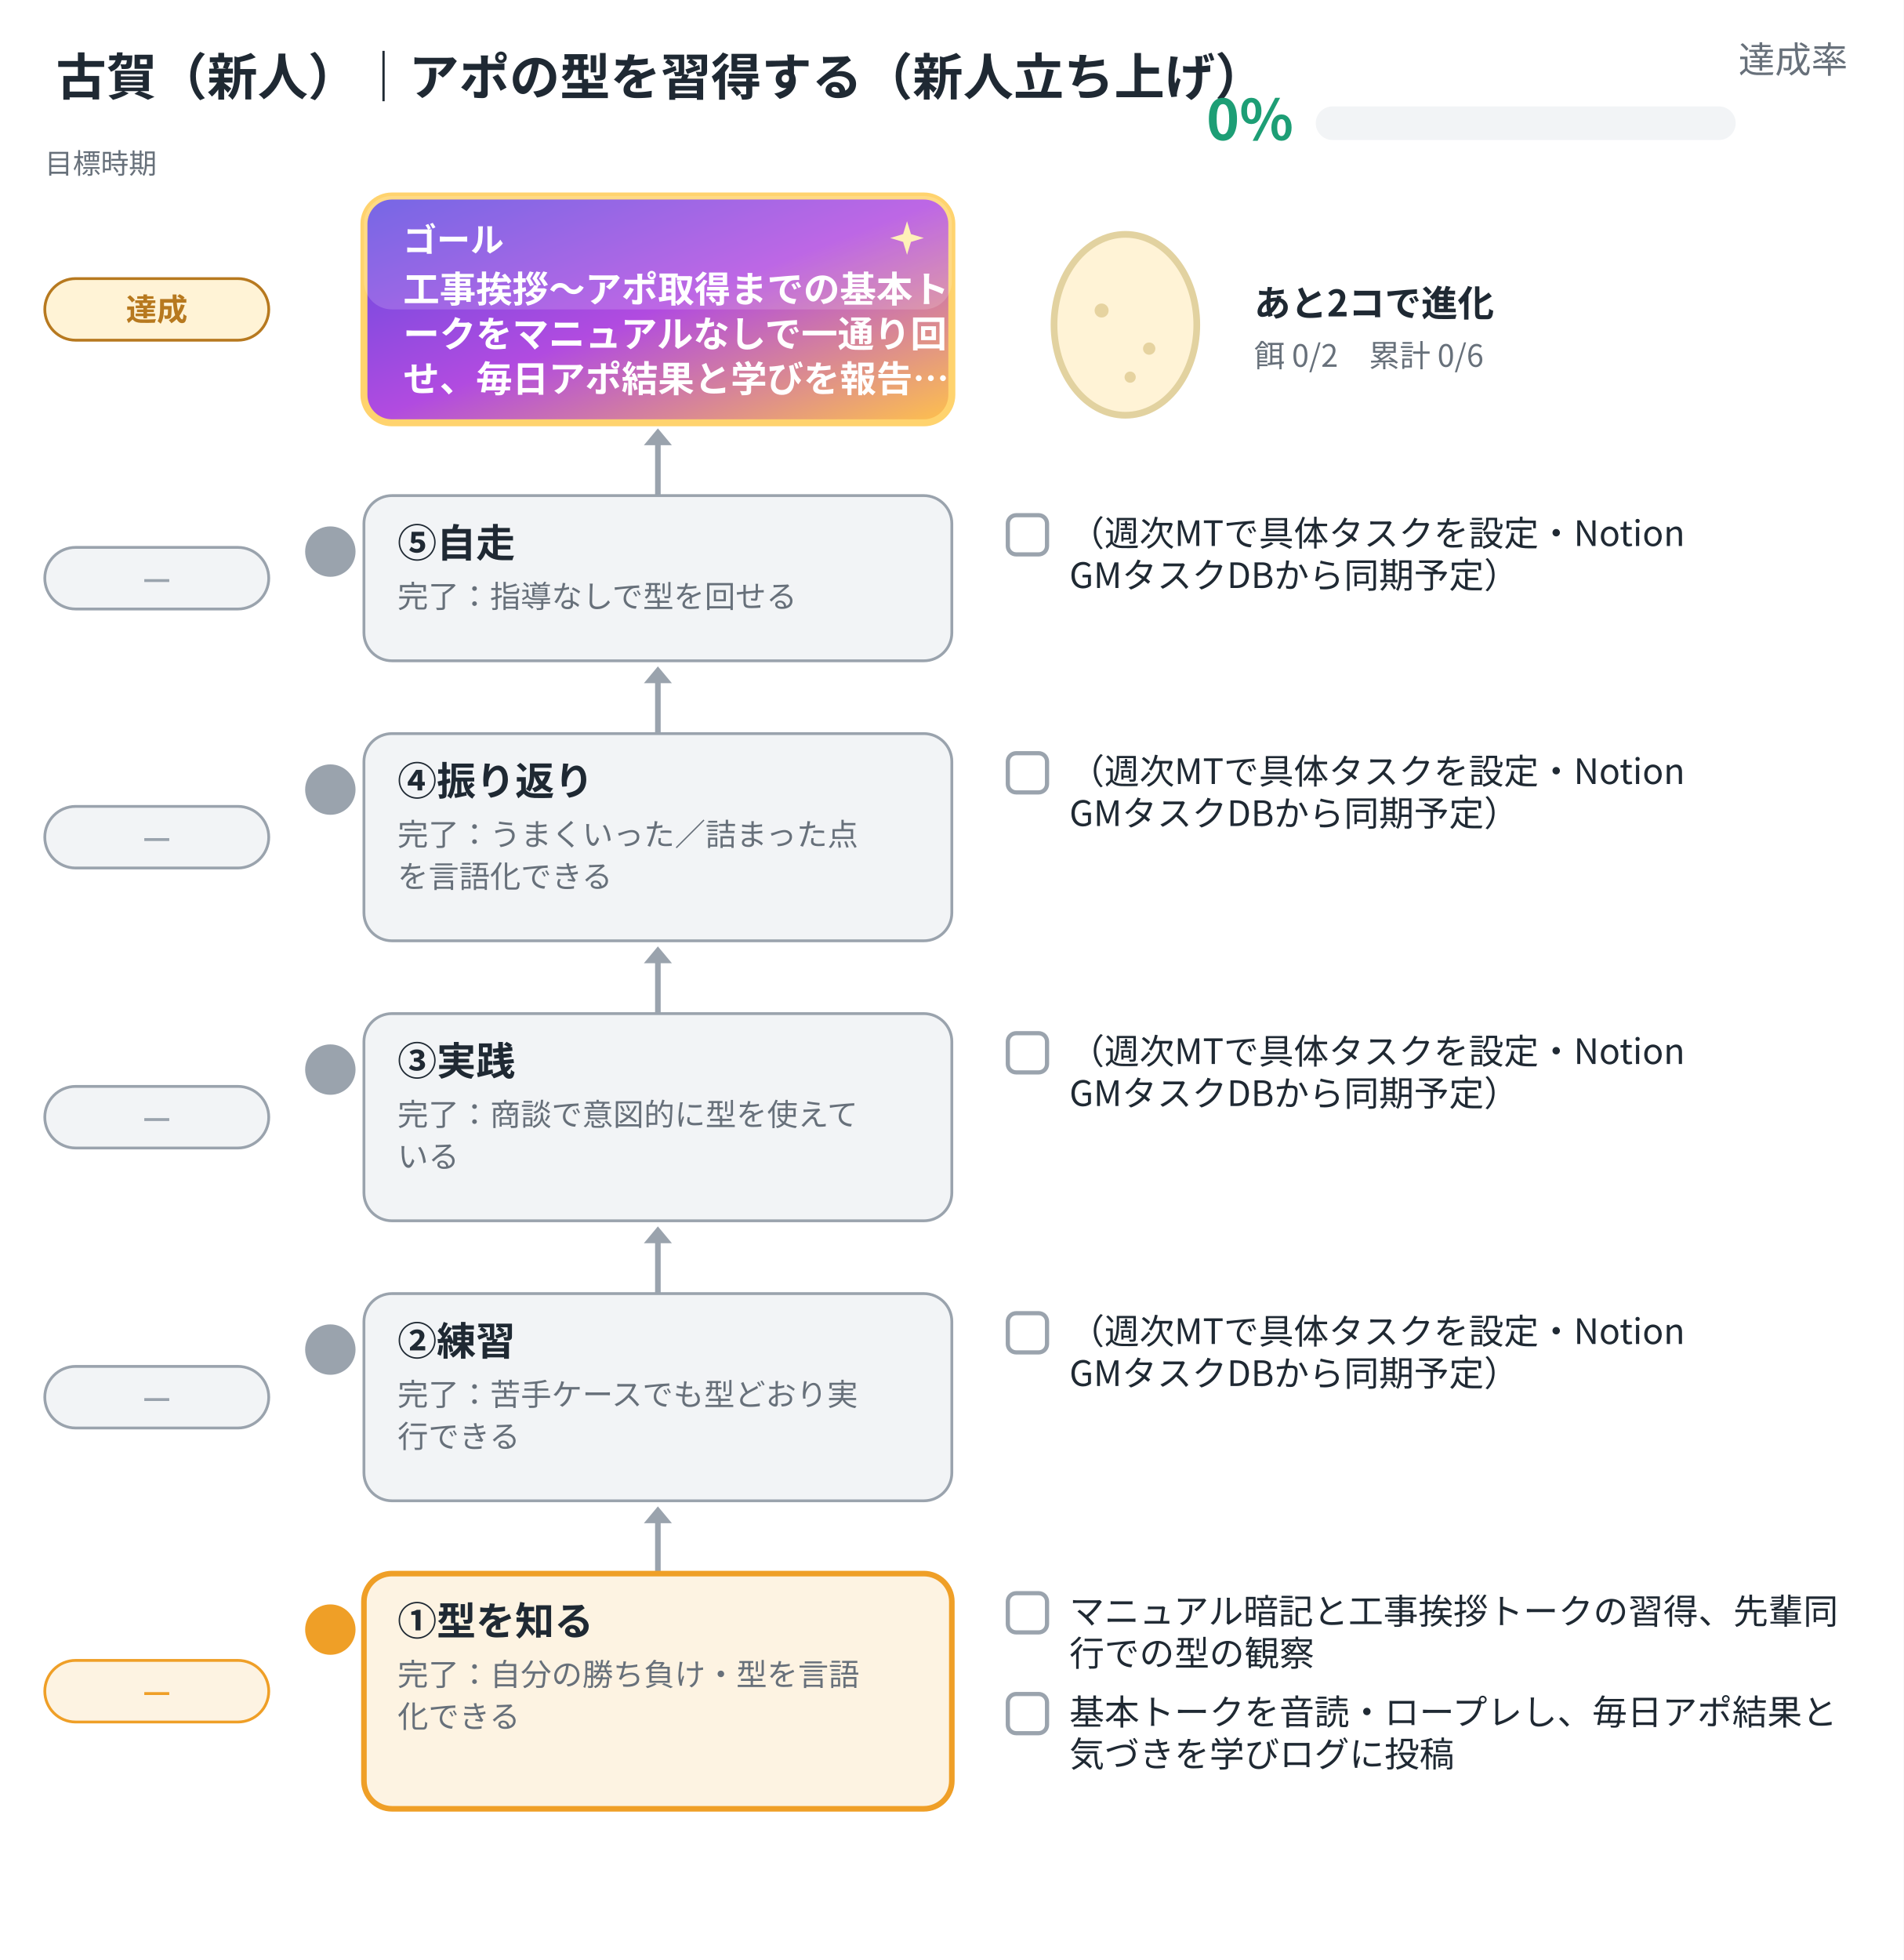
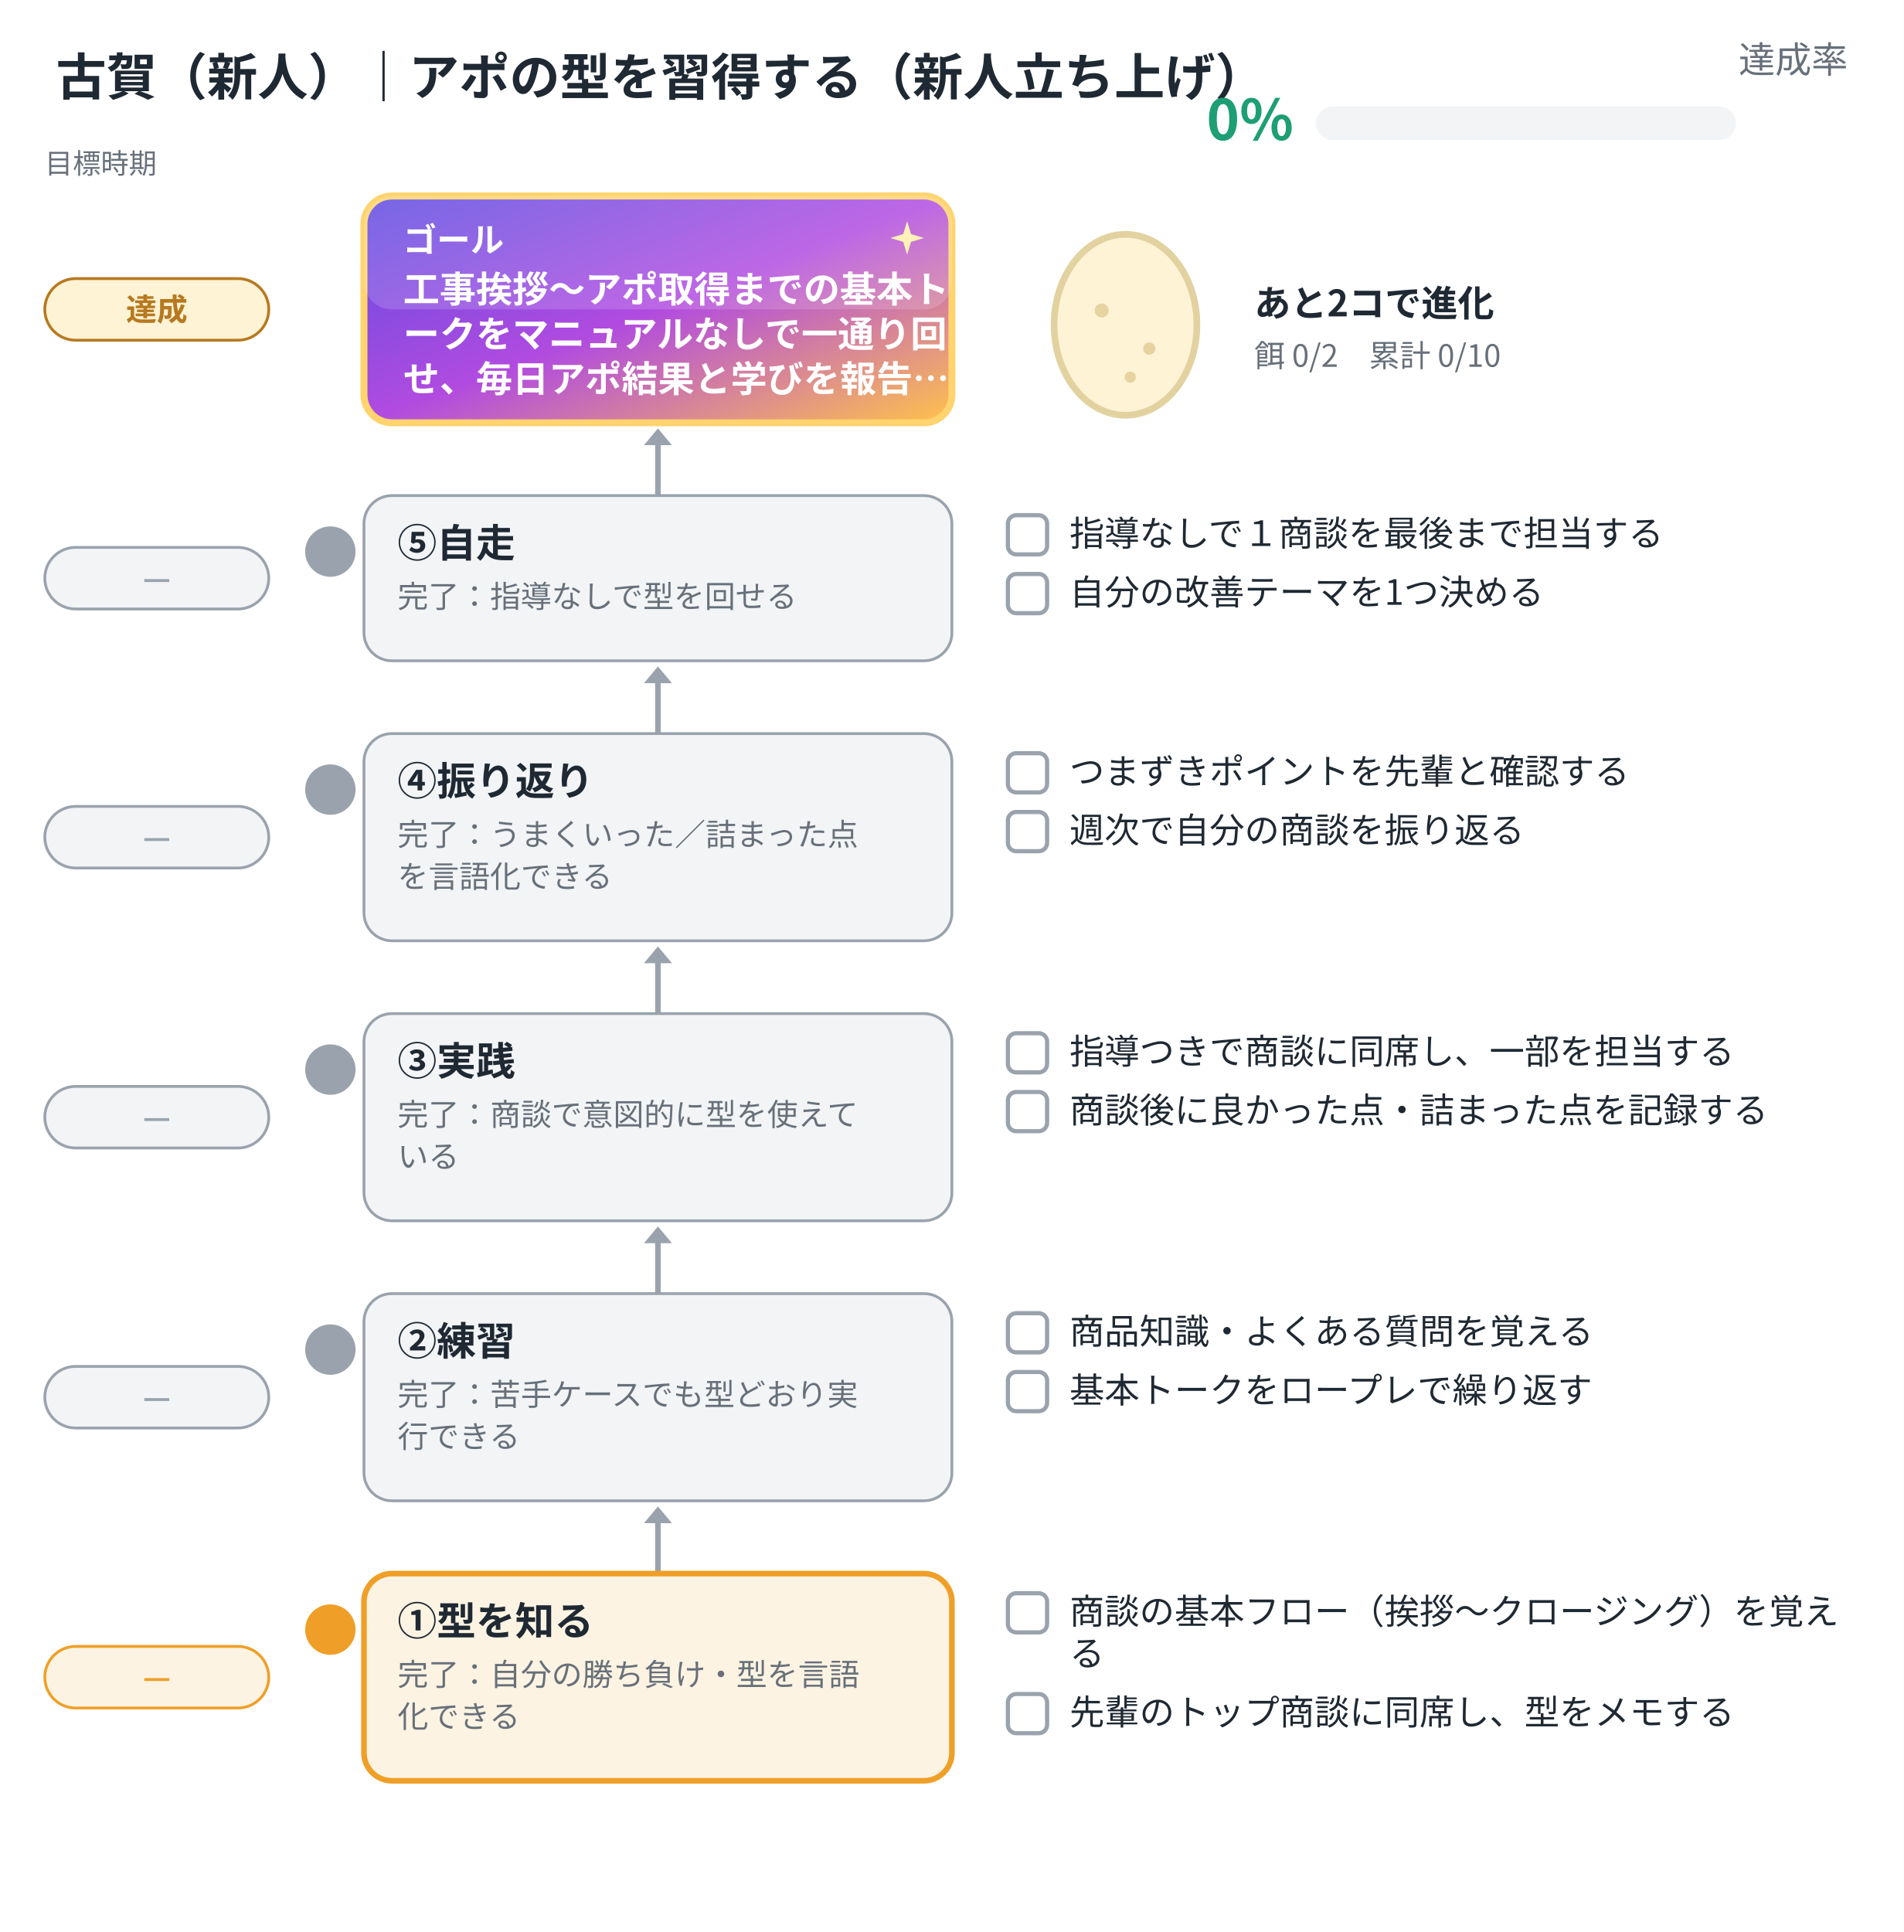
- <svg xmlns="http://www.w3.org/2000/svg" viewBox="0 0 680 700" font-family="Hiragino Sans, 'Noto Sans CJK JP', 'Yu Gothic', sans-serif" width="680" height="700">
+ <svg xmlns="http://www.w3.org/2000/svg" viewBox="0 0 680 690" font-family="Hiragino Sans, 'Noto Sans CJK JP', 'Yu Gothic', sans-serif" width="680" height="690">
  <defs>
    <linearGradient id="goalGrad" x1="0" y1="0" x2="1" y2="1">
      <stop offset="0" stop-color="#5B4BE0" />
      <stop offset="0.5" stop-color="#B14BE0" />
      <stop offset="1" stop-color="#FFC24B" />
    </linearGradient>
    <linearGradient id="phx" x1="0" y1="0" x2="0" y2="1">
      <stop offset="0" stop-color="#FFE259" />
      <stop offset="0.5" stop-color="#FF9A00" />
      <stop offset="1" stop-color="#FF3D00" />
    </linearGradient>
    <linearGradient id="phx2" x1="0" y1="0" x2="0" y2="1">
      <stop offset="0" stop-color="#FFF0A0" />
      <stop offset="1" stop-color="#FF7A00" />
    </linearGradient>
    <linearGradient id="hen" x1="0" y1="0" x2="1" y2="1">
      <stop offset="0" stop-color="#37C9B0" />
      <stop offset="0.6" stop-color="#3DA0E8" />
      <stop offset="1" stop-color="#7A5BE0" />
    </linearGradient>
    <linearGradient id="pcock" x1="0" y1="0" x2="0" y2="1">
      <stop offset="0" stop-color="#2BD0C0" />
      <stop offset="0.55" stop-color="#2E8FD0" />
      <stop offset="1" stop-color="#2E4BB0" />
    </linearGradient>
    <linearGradient id="gold" x1="0" y1="0" x2="0" y2="1">
      <stop offset="0" stop-color="#FFF0A8" />
      <stop offset="0.5" stop-color="#F2C230" />
      <stop offset="1" stop-color="#C8901A" />
    </linearGradient>
  </defs>
-   <rect x="0" y="0" width="680" height="700" fill="#FFFFFF" />
+   <rect x="0" y="0" width="680" height="690" fill="#FFFFFF" />
  <text x="20" y="34" font-size="18" font-weight="700" fill="#1F2933">古賀（新人）｜アポの型を習得する（新人立ち上げ）</text>
  <text x="660" y="26" text-anchor="end" font-size="13" fill="#67707A">達成率</text>
  <text x="462" y="50" text-anchor="end" font-size="20" font-weight="700" fill="#1D9E75">0%</text>
  <rect x="470" y="38" width="150" height="12" rx="6" fill="#F2F4F6" />
  <rect x="470" y="38" width="0" height="12" rx="6" fill="#1D9E75" />
  <rect x="130" y="70" width="210" height="81" rx="10" fill="url(#goalGrad)" stroke="#FFD36E" stroke-width="2.5" />
  <rect x="130" y="70" width="210" height="40.5" rx="10" fill="#FFFFFF" opacity="0.16" />
  <text x="144" y="90" font-size="12" font-weight="700" fill="#FFFFFF">ゴール</text>
  <polygon points="324.0,79.0 325.4,83.6 330.0,85.0 325.4,86.4 324.0,91.0 322.6,86.4 318.0,85.0 322.6,83.6" fill="#FFF1B8" />
  <text x="144" y="108" font-size="13" font-weight="600" fill="#FFFFFF">工事挨拶〜アポ取得までの基本ト</text>
  <text x="144" y="124" font-size="13" font-weight="600" fill="#FFFFFF">ークをマニュアルなしで一通り回</text>
  <text x="144" y="140" font-size="13" font-weight="600" fill="#FFFFFF">せ、毎日アポ結果と学びを報告…</text>
  <rect x="16" y="99.5" width="80" height="22" rx="11" fill="#FFF3D6" stroke="#B7791F" stroke-width="1" />
  <text x="56.0" y="114.5" text-anchor="middle" font-size="11" font-weight="700" fill="#B7791F">達成</text>
  <ellipse cx="402.0" cy="116.0" rx="25.5" ry="32.3" fill="#FFF3D6" />
  <ellipse cx="402.0" cy="116.0" rx="25.5" ry="32.3" fill="none" stroke="#E2D2A0" stroke-width="2.4" />
  <circle cx="393.5" cy="110.9" r="2.5" fill="#E6D3A0" />
  <circle cx="410.5" cy="124.5" r="2.2" fill="#E6D3A0" />
  <circle cx="403.7" cy="134.7" r="2.0" fill="#E6D3A0" />
  <text x="448" y="113" font-size="13" font-weight="700" fill="#1F2933">あと2コで進化</text>
-   <text x="448" y="131" font-size="11" fill="#67707A">餌 0/2　累計 0/6</text>
+   <text x="448" y="131" font-size="11" fill="#67707A">餌 0/2　累計 0/10</text>
  <text x="16" y="62" font-size="10" fill="#67707A">目標時期</text>
  <line x1="235.0" y1="177" x2="235.0" y2="157" stroke="#9AA3AD" stroke-width="2" />
  <path d="M230.0,159 L235.0,153 L240.0,159 Z" fill="#9AA3AD" />
  <rect x="130" y="177" width="210" height="59" rx="10" fill="#F2F4F6" stroke="#9AA3AD" stroke-width="1" />
  <circle cx="118" cy="197" r="9" fill="#9AA3AD" />
  <text x="142" y="199" font-size="14" font-weight="700" fill="#1F2933">⑤自走</text>
  <text x="142" y="217" font-size="11" fill="#67707A">完了：指導なしで型を回せる</text>
  <rect x="16" y="195.5" width="80" height="22" rx="11" fill="#F2F4F6" stroke="#9AA3AD" stroke-width="1" />
  <text x="56.0" y="210.5" text-anchor="middle" font-size="11" font-weight="700" fill="#9AA3AD">—</text>
  <rect x="360" y="184" width="14" height="14" rx="3" fill="#fff" stroke="#9AA3AD" stroke-width="1.5" />
-   <text x="382" y="195" font-size="12.5" fill="#1F2933">（週次MTで具体タスクを設定・Notion </text>
-   <text x="382" y="210" font-size="12.5" fill="#1F2933">GMタスクDBから同期予定）</text>
+   <text x="382" y="195" font-size="12.5" fill="#1F2933">指導なしで１商談を最後まで担当する</text>
+   <rect x="360" y="205" width="14" height="14" rx="3" fill="#fff" stroke="#9AA3AD" stroke-width="1.5" />
+   <text x="382" y="216" font-size="12.5" fill="#1F2933">自分の改善テーマを1つ決める</text>
  <line x1="235.0" y1="262" x2="235.0" y2="242" stroke="#9AA3AD" stroke-width="2" />
  <path d="M230.0,244 L235.0,238 L240.0,244 Z" fill="#9AA3AD" />
  <rect x="130" y="262" width="210" height="74" rx="10" fill="#F2F4F6" stroke="#9AA3AD" stroke-width="1" />
  <circle cx="118" cy="282" r="9" fill="#9AA3AD" />
  <text x="142" y="284" font-size="14" font-weight="700" fill="#1F2933">④振り返り</text>
  <text x="142" y="302" font-size="11" fill="#67707A">完了：うまくいった／詰まった点</text>
  <text x="142" y="317" font-size="11" fill="#67707A">を言語化できる</text>
  <rect x="16" y="288.0" width="80" height="22" rx="11" fill="#F2F4F6" stroke="#9AA3AD" stroke-width="1" />
  <text x="56.0" y="303.0" text-anchor="middle" font-size="11" font-weight="700" fill="#9AA3AD">—</text>
  <rect x="360" y="269" width="14" height="14" rx="3" fill="#fff" stroke="#9AA3AD" stroke-width="1.5" />
-   <text x="382" y="280" font-size="12.5" fill="#1F2933">（週次MTで具体タスクを設定・Notion </text>
-   <text x="382" y="295" font-size="12.5" fill="#1F2933">GMタスクDBから同期予定）</text>
+   <text x="382" y="280" font-size="12.5" fill="#1F2933">つまずきポイントを先輩と確認する</text>
+   <rect x="360" y="290" width="14" height="14" rx="3" fill="#fff" stroke="#9AA3AD" stroke-width="1.5" />
+   <text x="382" y="301" font-size="12.5" fill="#1F2933">週次で自分の商談を振り返る</text>
  <line x1="235.0" y1="362" x2="235.0" y2="342" stroke="#9AA3AD" stroke-width="2" />
  <path d="M230.0,344 L235.0,338 L240.0,344 Z" fill="#9AA3AD" />
  <rect x="130" y="362" width="210" height="74" rx="10" fill="#F2F4F6" stroke="#9AA3AD" stroke-width="1" />
  <circle cx="118" cy="382" r="9" fill="#9AA3AD" />
  <text x="142" y="384" font-size="14" font-weight="700" fill="#1F2933">③実践</text>
  <text x="142" y="402" font-size="11" fill="#67707A">完了：商談で意図的に型を使えて</text>
  <text x="142" y="417" font-size="11" fill="#67707A">いる</text>
  <rect x="16" y="388.0" width="80" height="22" rx="11" fill="#F2F4F6" stroke="#9AA3AD" stroke-width="1" />
  <text x="56.0" y="403.0" text-anchor="middle" font-size="11" font-weight="700" fill="#9AA3AD">—</text>
  <rect x="360" y="369" width="14" height="14" rx="3" fill="#fff" stroke="#9AA3AD" stroke-width="1.5" />
-   <text x="382" y="380" font-size="12.5" fill="#1F2933">（週次MTで具体タスクを設定・Notion </text>
-   <text x="382" y="395" font-size="12.5" fill="#1F2933">GMタスクDBから同期予定）</text>
+   <text x="382" y="380" font-size="12.5" fill="#1F2933">指導つきで商談に同席し、一部を担当する</text>
+   <rect x="360" y="390" width="14" height="14" rx="3" fill="#fff" stroke="#9AA3AD" stroke-width="1.5" />
+   <text x="382" y="401" font-size="12.5" fill="#1F2933">商談後に良かった点・詰まった点を記録する</text>
  <line x1="235.0" y1="462" x2="235.0" y2="442" stroke="#9AA3AD" stroke-width="2" />
  <path d="M230.0,444 L235.0,438 L240.0,444 Z" fill="#9AA3AD" />
  <rect x="130" y="462" width="210" height="74" rx="10" fill="#F2F4F6" stroke="#9AA3AD" stroke-width="1" />
  <circle cx="118" cy="482" r="9" fill="#9AA3AD" />
  <text x="142" y="484" font-size="14" font-weight="700" fill="#1F2933">②練習</text>
  <text x="142" y="502" font-size="11" fill="#67707A">完了：苦手ケースでも型どおり実</text>
  <text x="142" y="517" font-size="11" fill="#67707A">行できる</text>
  <rect x="16" y="488.0" width="80" height="22" rx="11" fill="#F2F4F6" stroke="#9AA3AD" stroke-width="1" />
  <text x="56.0" y="503.0" text-anchor="middle" font-size="11" font-weight="700" fill="#9AA3AD">—</text>
  <rect x="360" y="469" width="14" height="14" rx="3" fill="#fff" stroke="#9AA3AD" stroke-width="1.5" />
-   <text x="382" y="480" font-size="12.5" fill="#1F2933">（週次MTで具体タスクを設定・Notion </text>
-   <text x="382" y="495" font-size="12.5" fill="#1F2933">GMタスクDBから同期予定）</text>
+   <text x="382" y="480" font-size="12.5" fill="#1F2933">商品知識・よくある質問を覚える</text>
+   <rect x="360" y="490" width="14" height="14" rx="3" fill="#fff" stroke="#9AA3AD" stroke-width="1.5" />
+   <text x="382" y="501" font-size="12.5" fill="#1F2933">基本トークをロープレで繰り返す</text>
  <line x1="235.0" y1="562" x2="235.0" y2="542" stroke="#9AA3AD" stroke-width="2" />
  <path d="M230.0,544 L235.0,538 L240.0,544 Z" fill="#9AA3AD" />
-   <rect x="130" y="562" width="210" height="84" rx="10" fill="#FDF3E2" stroke="#EF9F27" stroke-width="2" />
+   <rect x="130" y="562" width="210" height="74" rx="10" fill="#FDF3E2" stroke="#EF9F27" stroke-width="2" />
  <circle cx="118" cy="582" r="9" fill="#EF9F27" />
  <text x="142" y="584" font-size="14" font-weight="700" fill="#1F2933">①型を知る</text>
  <text x="142" y="602" font-size="11" fill="#67707A">完了：自分の勝ち負け・型を言語</text>
  <text x="142" y="617" font-size="11" fill="#67707A">化できる</text>
-   <rect x="16" y="593.0" width="80" height="22" rx="11" fill="#FDF3E2" stroke="#EF9F27" stroke-width="1" />
-   <text x="56.0" y="608.0" text-anchor="middle" font-size="11" font-weight="700" fill="#EF9F27">—</text>
+   <rect x="16" y="588.0" width="80" height="22" rx="11" fill="#FDF3E2" stroke="#EF9F27" stroke-width="1" />
+   <text x="56.0" y="603.0" text-anchor="middle" font-size="11" font-weight="700" fill="#EF9F27">—</text>
  <rect x="360" y="569" width="14" height="14" rx="3" fill="#fff" stroke="#9AA3AD" stroke-width="1.5" />
-   <text x="382" y="580" font-size="12.5" fill="#1F2933">マニュアル暗記と工事挨拶トークの習得、先輩同</text>
-   <text x="382" y="595" font-size="12.5" fill="#1F2933">行での型の観察</text>
+   <text x="382" y="580" font-size="12.5" fill="#1F2933">商談の基本フロー（挨拶〜クロージング）を覚え</text>
+   <text x="382" y="595" font-size="12.5" fill="#1F2933">る</text>
  <rect x="360" y="605" width="14" height="14" rx="3" fill="#fff" stroke="#9AA3AD" stroke-width="1.5" />
-   <text x="382" y="616" font-size="12.5" fill="#1F2933">基本トークを音読・ロープレし、毎日アポ結果と</text>
-   <text x="382" y="631" font-size="12.5" fill="#1F2933">気づきを学びログに投稿</text>
+   <text x="382" y="616" font-size="12.5" fill="#1F2933">先輩のトップ商談に同席し、型をメモする</text>
</svg>
